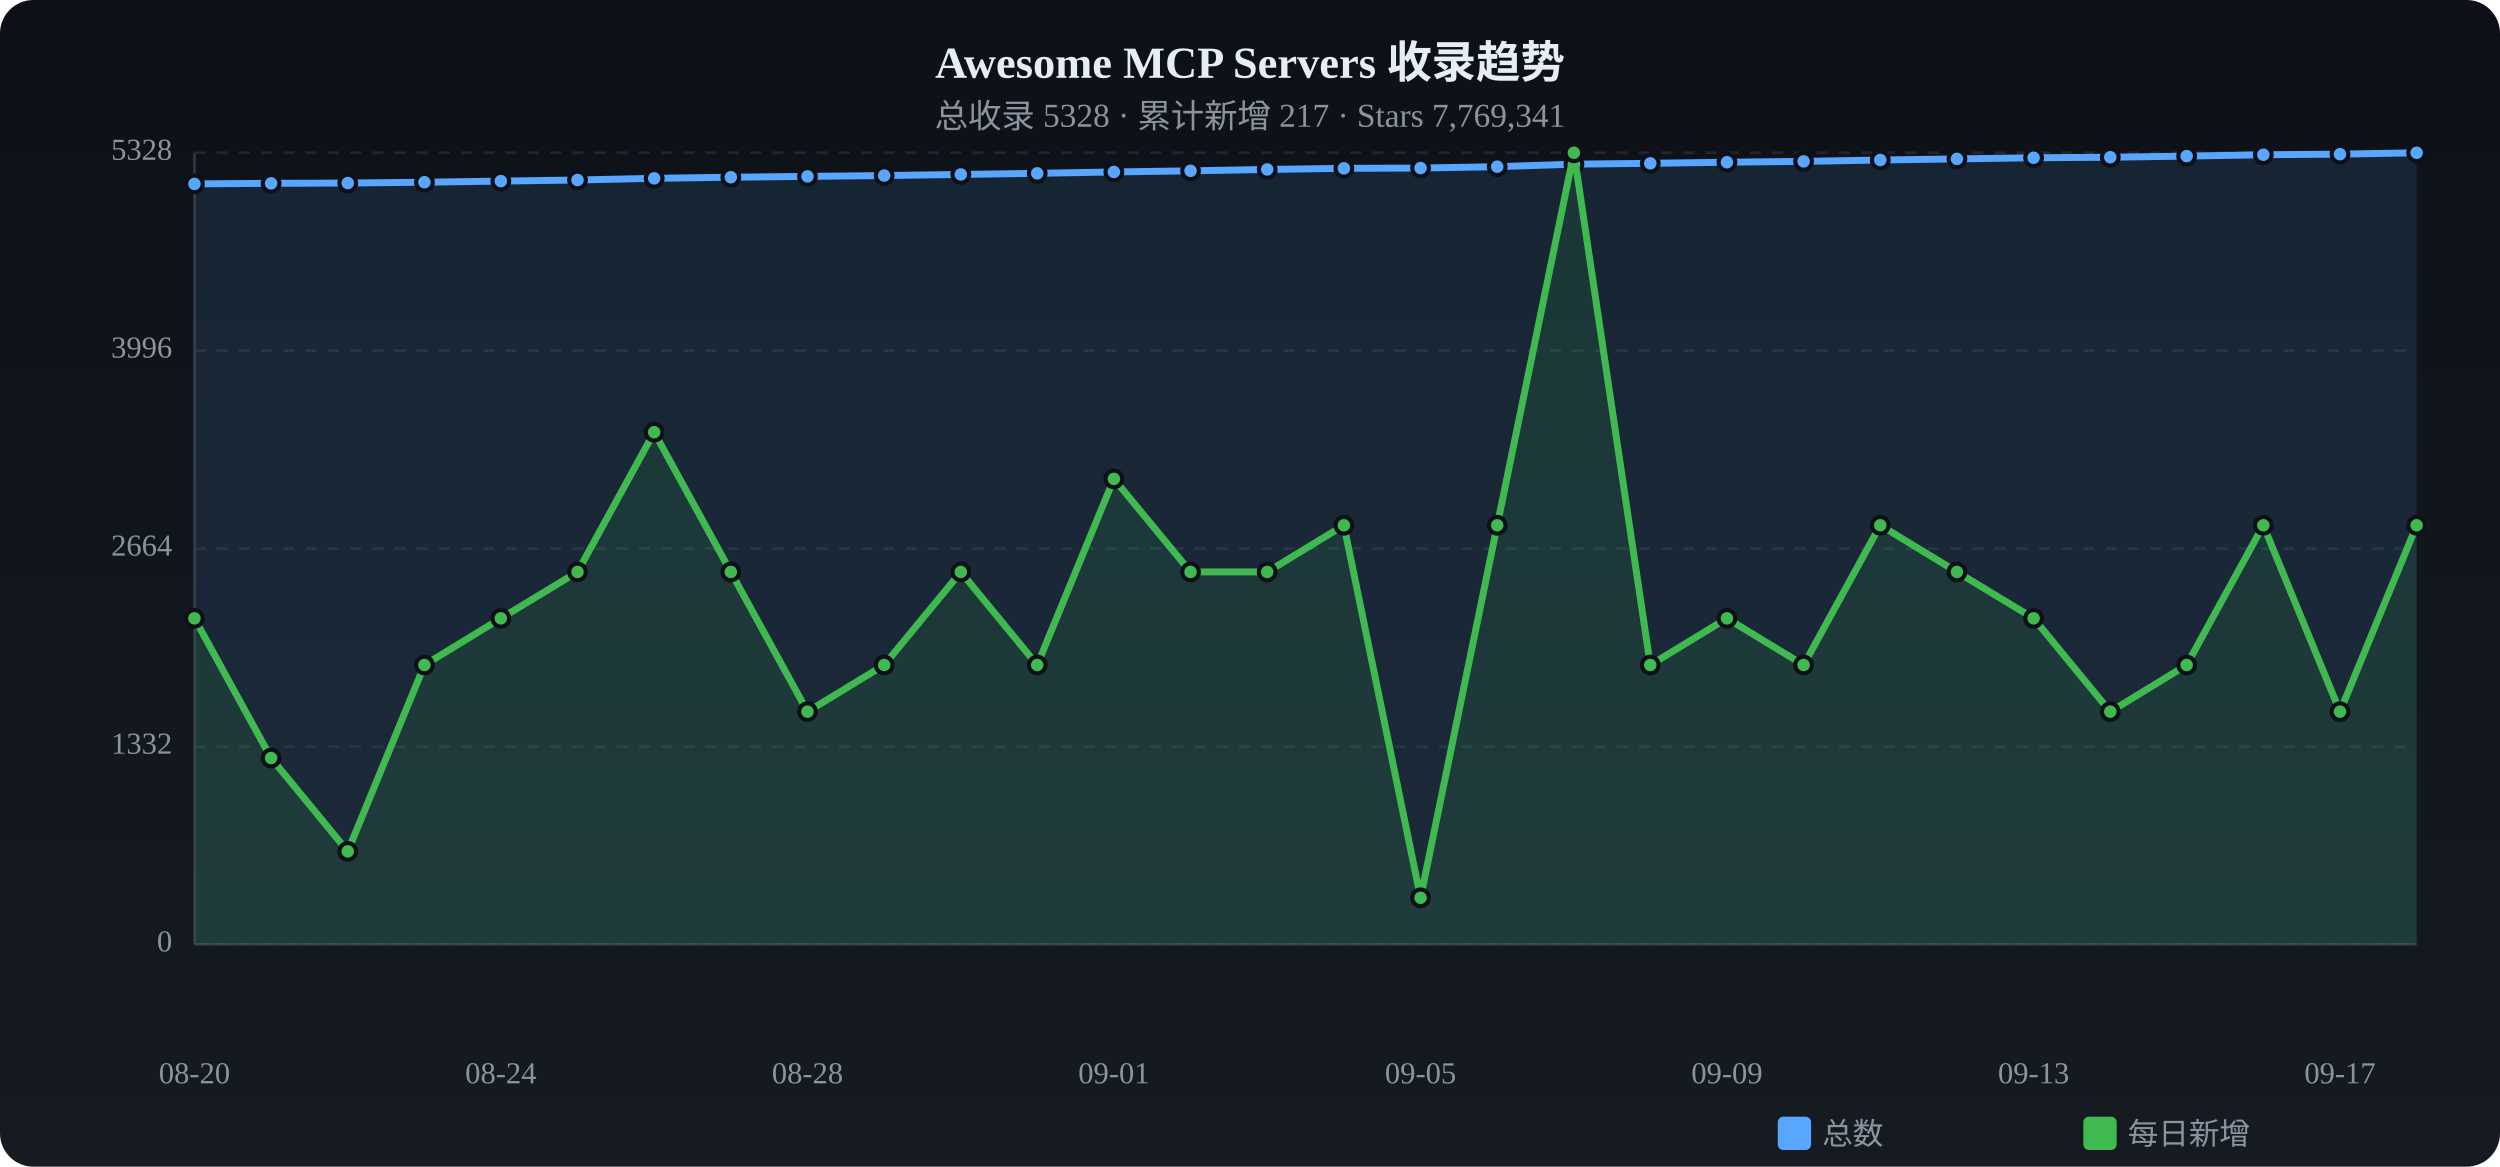
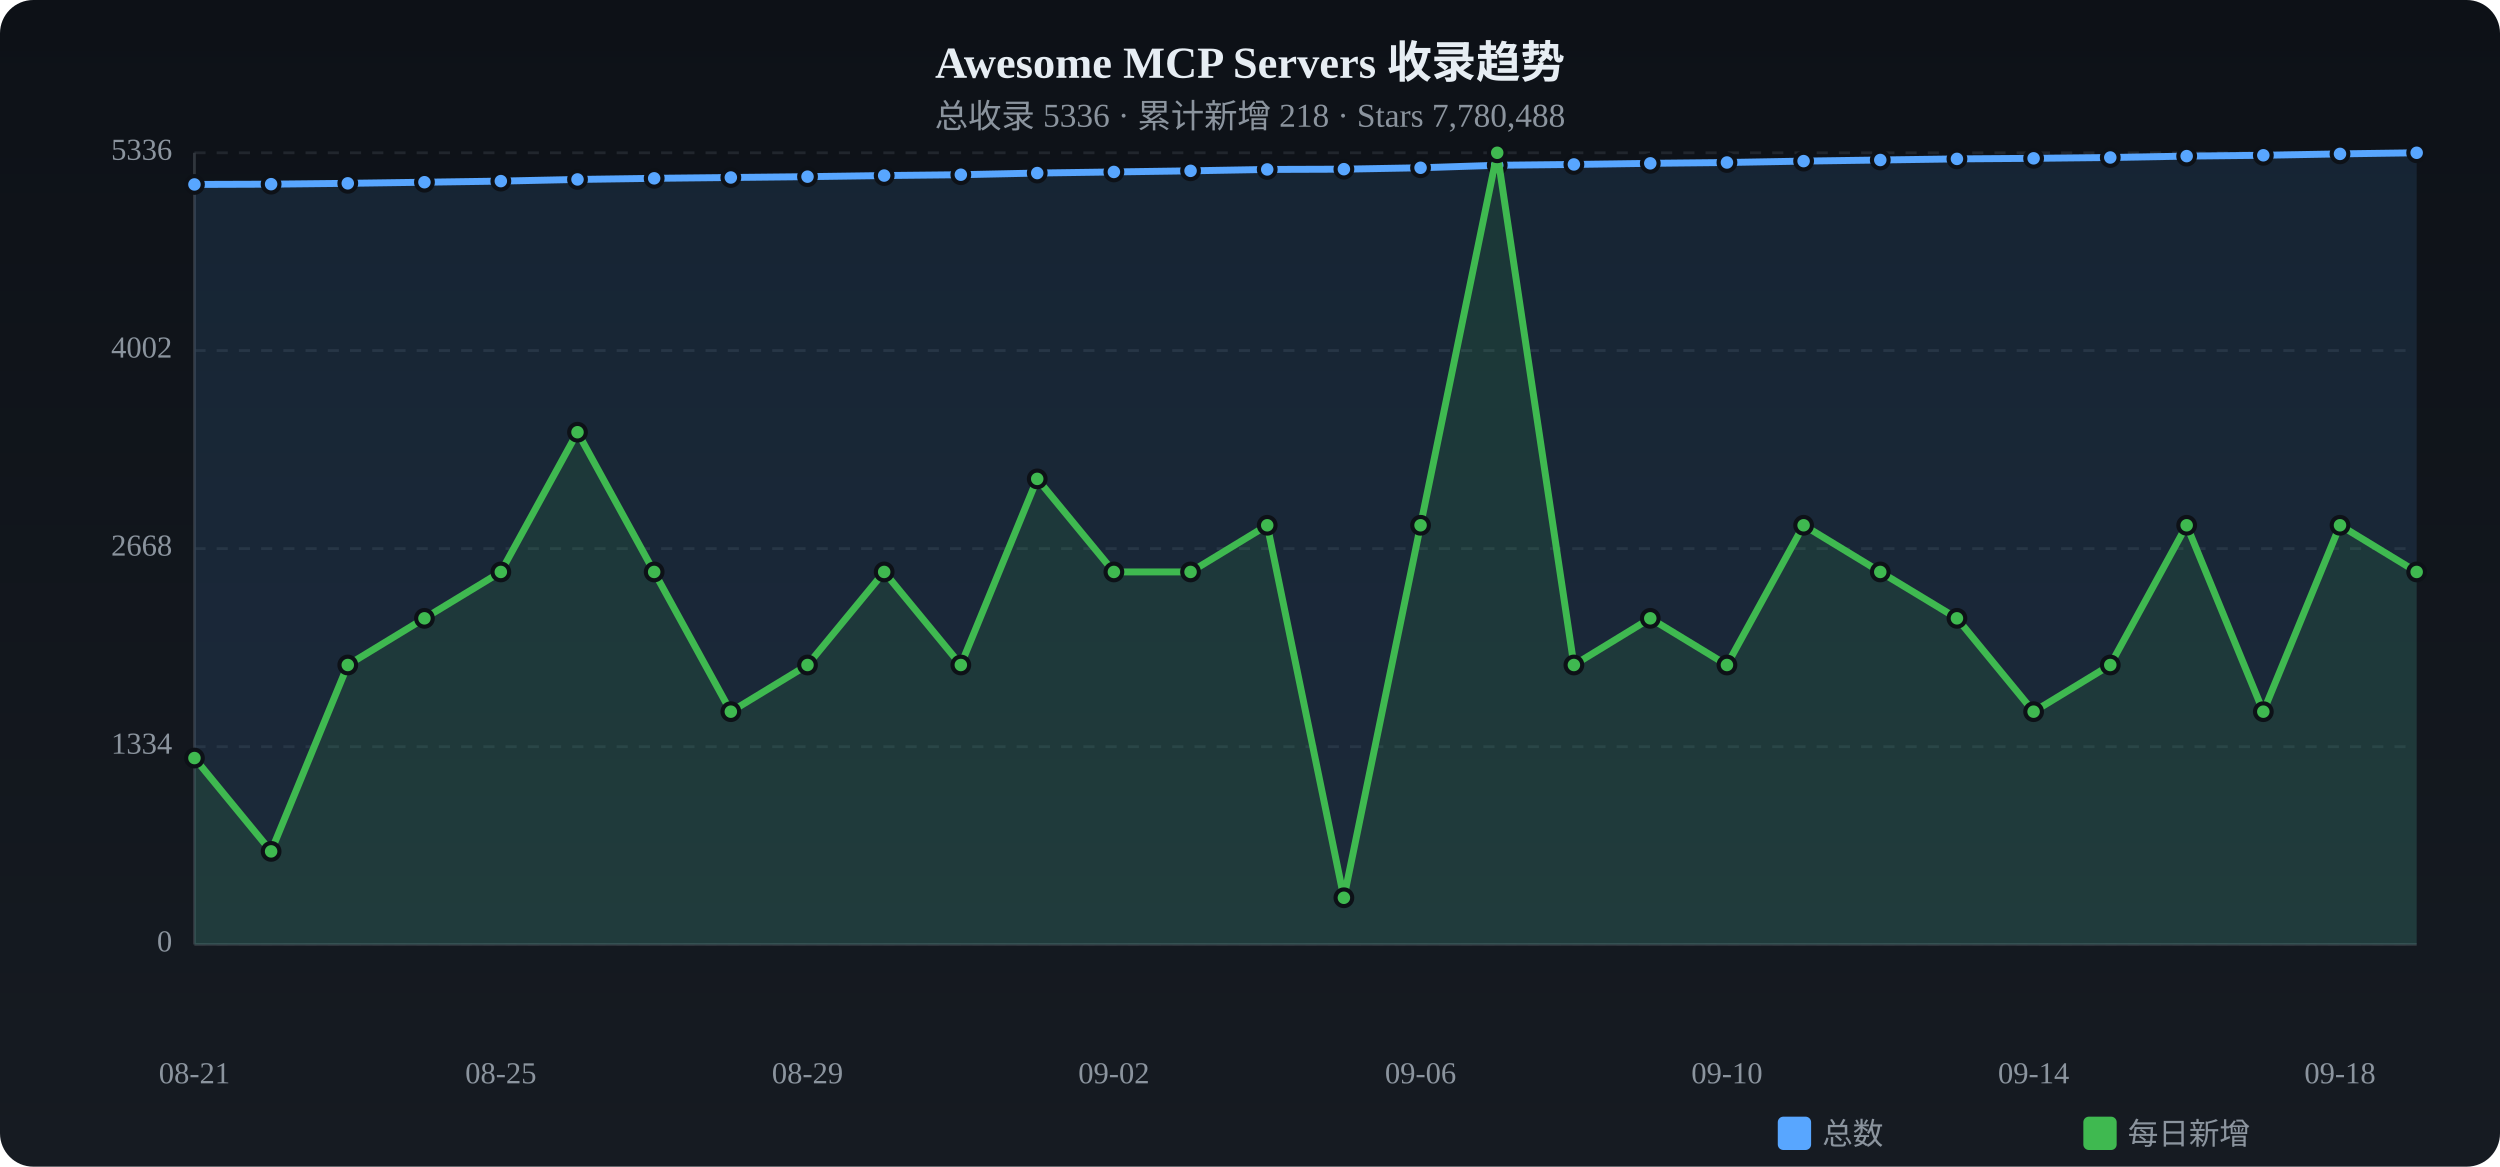
<svg xmlns="http://www.w3.org/2000/svg" viewBox="0 0 900 420" width="900" height="420">
  <defs>
    <linearGradient id="tbg" x1="0%" y1="0%" x2="0%" y2="100%">
      <stop offset="0%" stop-color="#0d1117" />
      <stop offset="100%" stop-color="#161b22" />
    </linearGradient>
  </defs>
  <rect width="900" height="420" rx="12" fill="url(#tbg)" />
  <text x="450.0" y="28" text-anchor="middle" fill="#e6edf3" font-size="16" font-weight="bold">Awesome MCP Servers 收录趋势</text>
-   <text x="450.0" y="46" text-anchor="middle" fill="#8b949e" font-size="12">总收录 5328 · 累计新增 217 · Stars 7,769,341</text>
+   <text x="450.0" y="46" text-anchor="middle" fill="#8b949e" font-size="12">总收录 5336 · 累计新增 218 · Stars 7,780,488</text>
  <text x="62" y="340.0" text-anchor="end" fill="#8b949e" font-size="11" dominant-baseline="middle">0</text>
  <line x1="70" y1="340.0" x2="870" y2="340.0" stroke="#21262d" stroke-dasharray="4 4" />
-   <text x="62" y="268.8" text-anchor="end" fill="#8b949e" font-size="11" dominant-baseline="middle">1332</text>
+   <text x="62" y="268.8" text-anchor="end" fill="#8b949e" font-size="11" dominant-baseline="middle">1334</text>
  <line x1="70" y1="268.8" x2="870" y2="268.8" stroke="#21262d" stroke-dasharray="4 4" />
-   <text x="62" y="197.5" text-anchor="end" fill="#8b949e" font-size="11" dominant-baseline="middle">2664</text>
+   <text x="62" y="197.5" text-anchor="end" fill="#8b949e" font-size="11" dominant-baseline="middle">2668</text>
  <line x1="70" y1="197.5" x2="870" y2="197.5" stroke="#21262d" stroke-dasharray="4 4" />
-   <text x="62" y="126.2" text-anchor="end" fill="#8b949e" font-size="11" dominant-baseline="middle">3996</text>
+   <text x="62" y="126.2" text-anchor="end" fill="#8b949e" font-size="11" dominant-baseline="middle">4002</text>
  <line x1="70" y1="126.2" x2="870" y2="126.2" stroke="#21262d" stroke-dasharray="4 4" />
-   <text x="62" y="55.0" text-anchor="end" fill="#8b949e" font-size="11" dominant-baseline="middle">5328</text>
+   <text x="62" y="55.0" text-anchor="end" fill="#8b949e" font-size="11" dominant-baseline="middle">5336</text>
  <line x1="70" y1="55.0" x2="870" y2="55.0" stroke="#21262d" stroke-dasharray="4 4" />
  <line x1="70" y1="55" x2="70" y2="340" stroke="#30363d" />
  <line x1="70" y1="340" x2="870" y2="340" stroke="#30363d" />
-   <path d="M70.0,66.2 L97.6,66.0 L125.2,65.9 L152.8,65.6 L180.3,65.2 L207.9,64.8 L235.5,64.2 L263.1,63.8 L290.7,63.5 L318.3,63.2 L345.9,62.8 L373.4,62.4 L401.0,61.9 L428.6,61.5 L456.2,61.0 L483.8,60.6 L511.4,60.5 L539.0,60.0 L566.6,59.1 L594.1,58.8 L621.7,58.4 L649.3,58.1 L676.9,57.6 L704.5,57.2 L732.1,56.8 L759.7,56.6 L787.2,56.2 L814.8,55.7 L842.4,55.5 L870.0,55.0 L870.0,340 L70.0,340 Z" fill="#58a6ff" opacity="0.12" />
-   <polyline points="70.0,66.2 97.6,66.0 125.2,65.9 152.8,65.6 180.3,65.2 207.9,64.8 235.5,64.2 263.1,63.8 290.7,63.5 318.3,63.2 345.9,62.8 373.4,62.4 401.0,61.9 428.6,61.5 456.2,61.0 483.8,60.6 511.4,60.5 539.0,60.0 566.6,59.1 594.1,58.8 621.7,58.4 649.3,58.1 676.9,57.6 704.5,57.2 732.1,56.8 759.7,56.6 787.2,56.2 814.8,55.7 842.4,55.5 870.0,55.0" fill="none" stroke="#58a6ff" stroke-width="2.5" stroke-linecap="round" stroke-linejoin="round" />
-   <circle cx="70.0" cy="66.2" r="3" fill="#58a6ff" stroke="#0d1117" stroke-width="1.5" />
-   <circle cx="97.6" cy="66.0" r="3" fill="#58a6ff" stroke="#0d1117" stroke-width="1.5" />
-   <circle cx="125.2" cy="65.9" r="3" fill="#58a6ff" stroke="#0d1117" stroke-width="1.5" />
+   <path d="M70.0,66.4 L97.6,66.3 L125.2,66.0 L152.8,65.6 L180.3,65.2 L207.9,64.6 L235.5,64.2 L263.1,63.9 L290.7,63.6 L318.3,63.2 L345.9,62.9 L373.4,62.3 L401.0,61.9 L428.6,61.5 L456.2,61.0 L483.8,60.9 L511.4,60.4 L539.0,59.5 L566.6,59.2 L594.1,58.8 L621.7,58.5 L649.3,58.0 L676.9,57.6 L704.5,57.2 L732.1,57.0 L759.7,56.7 L787.2,56.2 L814.8,55.9 L842.4,55.4 L870.0,55.0 L870.0,340 L70.0,340 Z" fill="#58a6ff" opacity="0.12" />
+   <polyline points="70.0,66.4 97.6,66.3 125.2,66.0 152.8,65.6 180.3,65.2 207.9,64.6 235.5,64.2 263.1,63.9 290.7,63.6 318.3,63.2 345.9,62.9 373.4,62.3 401.0,61.9 428.6,61.5 456.2,61.0 483.8,60.9 511.4,60.4 539.0,59.5 566.6,59.2 594.1,58.8 621.7,58.5 649.3,58.0 676.9,57.6 704.5,57.2 732.1,57.0 759.7,56.7 787.2,56.2 814.8,55.9 842.4,55.4 870.0,55.0" fill="none" stroke="#58a6ff" stroke-width="2.5" stroke-linecap="round" stroke-linejoin="round" />
+   <circle cx="70.0" cy="66.4" r="3" fill="#58a6ff" stroke="#0d1117" stroke-width="1.5" />
+   <circle cx="97.6" cy="66.3" r="3" fill="#58a6ff" stroke="#0d1117" stroke-width="1.5" />
+   <circle cx="125.2" cy="66.0" r="3" fill="#58a6ff" stroke="#0d1117" stroke-width="1.5" />
  <circle cx="152.8" cy="65.6" r="3" fill="#58a6ff" stroke="#0d1117" stroke-width="1.5" />
  <circle cx="180.3" cy="65.2" r="3" fill="#58a6ff" stroke="#0d1117" stroke-width="1.5" />
-   <circle cx="207.9" cy="64.8" r="3" fill="#58a6ff" stroke="#0d1117" stroke-width="1.5" />
+   <circle cx="207.9" cy="64.6" r="3" fill="#58a6ff" stroke="#0d1117" stroke-width="1.5" />
  <circle cx="235.5" cy="64.2" r="3" fill="#58a6ff" stroke="#0d1117" stroke-width="1.5" />
-   <circle cx="263.1" cy="63.8" r="3" fill="#58a6ff" stroke="#0d1117" stroke-width="1.5" />
-   <circle cx="290.7" cy="63.5" r="3" fill="#58a6ff" stroke="#0d1117" stroke-width="1.5" />
+   <circle cx="263.1" cy="63.9" r="3" fill="#58a6ff" stroke="#0d1117" stroke-width="1.5" />
+   <circle cx="290.7" cy="63.6" r="3" fill="#58a6ff" stroke="#0d1117" stroke-width="1.5" />
  <circle cx="318.3" cy="63.2" r="3" fill="#58a6ff" stroke="#0d1117" stroke-width="1.5" />
-   <circle cx="345.9" cy="62.8" r="3" fill="#58a6ff" stroke="#0d1117" stroke-width="1.5" />
-   <circle cx="373.4" cy="62.4" r="3" fill="#58a6ff" stroke="#0d1117" stroke-width="1.5" />
+   <circle cx="345.9" cy="62.9" r="3" fill="#58a6ff" stroke="#0d1117" stroke-width="1.5" />
+   <circle cx="373.4" cy="62.3" r="3" fill="#58a6ff" stroke="#0d1117" stroke-width="1.5" />
  <circle cx="401.0" cy="61.9" r="3" fill="#58a6ff" stroke="#0d1117" stroke-width="1.5" />
  <circle cx="428.6" cy="61.5" r="3" fill="#58a6ff" stroke="#0d1117" stroke-width="1.5" />
  <circle cx="456.2" cy="61.0" r="3" fill="#58a6ff" stroke="#0d1117" stroke-width="1.5" />
-   <circle cx="483.8" cy="60.6" r="3" fill="#58a6ff" stroke="#0d1117" stroke-width="1.5" />
-   <circle cx="511.4" cy="60.5" r="3" fill="#58a6ff" stroke="#0d1117" stroke-width="1.5" />
-   <circle cx="539.0" cy="60.0" r="3" fill="#58a6ff" stroke="#0d1117" stroke-width="1.5" />
-   <circle cx="566.6" cy="59.1" r="3" fill="#58a6ff" stroke="#0d1117" stroke-width="1.5" />
+   <circle cx="483.8" cy="60.9" r="3" fill="#58a6ff" stroke="#0d1117" stroke-width="1.5" />
+   <circle cx="511.4" cy="60.4" r="3" fill="#58a6ff" stroke="#0d1117" stroke-width="1.5" />
+   <circle cx="539.0" cy="59.5" r="3" fill="#58a6ff" stroke="#0d1117" stroke-width="1.5" />
+   <circle cx="566.6" cy="59.2" r="3" fill="#58a6ff" stroke="#0d1117" stroke-width="1.5" />
  <circle cx="594.1" cy="58.8" r="3" fill="#58a6ff" stroke="#0d1117" stroke-width="1.5" />
-   <circle cx="621.7" cy="58.4" r="3" fill="#58a6ff" stroke="#0d1117" stroke-width="1.5" />
-   <circle cx="649.3" cy="58.1" r="3" fill="#58a6ff" stroke="#0d1117" stroke-width="1.5" />
+   <circle cx="621.7" cy="58.5" r="3" fill="#58a6ff" stroke="#0d1117" stroke-width="1.5" />
+   <circle cx="649.3" cy="58.0" r="3" fill="#58a6ff" stroke="#0d1117" stroke-width="1.5" />
  <circle cx="676.9" cy="57.6" r="3" fill="#58a6ff" stroke="#0d1117" stroke-width="1.5" />
  <circle cx="704.5" cy="57.2" r="3" fill="#58a6ff" stroke="#0d1117" stroke-width="1.5" />
-   <circle cx="732.1" cy="56.8" r="3" fill="#58a6ff" stroke="#0d1117" stroke-width="1.5" />
-   <circle cx="759.7" cy="56.6" r="3" fill="#58a6ff" stroke="#0d1117" stroke-width="1.5" />
+   <circle cx="732.1" cy="57.0" r="3" fill="#58a6ff" stroke="#0d1117" stroke-width="1.5" />
+   <circle cx="759.7" cy="56.7" r="3" fill="#58a6ff" stroke="#0d1117" stroke-width="1.5" />
  <circle cx="787.2" cy="56.2" r="3" fill="#58a6ff" stroke="#0d1117" stroke-width="1.5" />
-   <circle cx="814.8" cy="55.7" r="3" fill="#58a6ff" stroke="#0d1117" stroke-width="1.5" />
-   <circle cx="842.4" cy="55.5" r="3" fill="#58a6ff" stroke="#0d1117" stroke-width="1.5" />
+   <circle cx="814.8" cy="55.9" r="3" fill="#58a6ff" stroke="#0d1117" stroke-width="1.5" />
+   <circle cx="842.4" cy="55.4" r="3" fill="#58a6ff" stroke="#0d1117" stroke-width="1.5" />
  <circle cx="870.0" cy="55.0" r="3" fill="#58a6ff" stroke="#0d1117" stroke-width="1.5" />
-   <path d="M70.0,222.6 L97.6,272.9 L125.2,306.5 L152.8,239.4 L180.3,222.6 L207.9,205.9 L235.5,155.6 L263.1,205.9 L290.7,256.2 L318.3,239.4 L345.9,205.9 L373.4,239.4 L401.0,172.4 L428.6,205.9 L456.2,205.9 L483.8,189.1 L511.4,323.2 L539.0,189.1 L566.6,55.0 L594.1,239.4 L621.7,222.6 L649.3,239.4 L676.9,189.1 L704.5,205.9 L732.1,222.6 L759.7,256.2 L787.2,239.4 L814.8,189.1 L842.4,256.2 L870.0,189.1 L870.0,340 L70.0,340 Z" fill="#3fb950" opacity="0.12" />
-   <polyline points="70.0,222.6 97.6,272.9 125.2,306.5 152.8,239.4 180.3,222.6 207.9,205.9 235.5,155.6 263.1,205.9 290.7,256.2 318.3,239.4 345.9,205.9 373.4,239.4 401.0,172.4 428.6,205.9 456.2,205.9 483.8,189.1 511.4,323.2 539.0,189.1 566.6,55.0 594.1,239.4 621.7,222.6 649.3,239.4 676.9,189.1 704.5,205.9 732.1,222.6 759.7,256.2 787.2,239.4 814.8,189.1 842.4,256.2 870.0,189.1" fill="none" stroke="#3fb950" stroke-width="2.5" stroke-linecap="round" stroke-linejoin="round" />
-   <circle cx="70.0" cy="222.6" r="3" fill="#3fb950" stroke="#0d1117" stroke-width="1.5" />
-   <circle cx="97.6" cy="272.9" r="3" fill="#3fb950" stroke="#0d1117" stroke-width="1.5" />
-   <circle cx="125.2" cy="306.5" r="3" fill="#3fb950" stroke="#0d1117" stroke-width="1.5" />
-   <circle cx="152.8" cy="239.4" r="3" fill="#3fb950" stroke="#0d1117" stroke-width="1.5" />
-   <circle cx="180.3" cy="222.6" r="3" fill="#3fb950" stroke="#0d1117" stroke-width="1.5" />
-   <circle cx="207.9" cy="205.9" r="3" fill="#3fb950" stroke="#0d1117" stroke-width="1.5" />
-   <circle cx="235.5" cy="155.6" r="3" fill="#3fb950" stroke="#0d1117" stroke-width="1.5" />
-   <circle cx="263.1" cy="205.9" r="3" fill="#3fb950" stroke="#0d1117" stroke-width="1.5" />
-   <circle cx="290.7" cy="256.2" r="3" fill="#3fb950" stroke="#0d1117" stroke-width="1.5" />
-   <circle cx="318.3" cy="239.4" r="3" fill="#3fb950" stroke="#0d1117" stroke-width="1.5" />
-   <circle cx="345.9" cy="205.9" r="3" fill="#3fb950" stroke="#0d1117" stroke-width="1.5" />
-   <circle cx="373.4" cy="239.4" r="3" fill="#3fb950" stroke="#0d1117" stroke-width="1.5" />
-   <circle cx="401.0" cy="172.4" r="3" fill="#3fb950" stroke="#0d1117" stroke-width="1.5" />
+   <path d="M70.0,272.9 L97.6,306.5 L125.2,239.4 L152.8,222.6 L180.3,205.9 L207.9,155.6 L235.5,205.9 L263.1,256.2 L290.7,239.4 L318.3,205.9 L345.9,239.4 L373.4,172.4 L401.0,205.9 L428.6,205.9 L456.2,189.1 L483.8,323.2 L511.4,189.1 L539.0,55.0 L566.6,239.4 L594.1,222.6 L621.7,239.4 L649.3,189.1 L676.9,205.9 L704.5,222.6 L732.1,256.2 L759.7,239.4 L787.2,189.1 L814.8,256.2 L842.4,189.1 L870.0,205.9 L870.0,340 L70.0,340 Z" fill="#3fb950" opacity="0.12" />
+   <polyline points="70.0,272.9 97.6,306.5 125.2,239.4 152.8,222.6 180.3,205.9 207.9,155.6 235.5,205.9 263.1,256.2 290.7,239.4 318.3,205.9 345.9,239.4 373.4,172.4 401.0,205.9 428.6,205.9 456.2,189.1 483.8,323.2 511.4,189.1 539.0,55.0 566.6,239.4 594.1,222.6 621.7,239.4 649.3,189.1 676.9,205.9 704.5,222.6 732.1,256.2 759.7,239.4 787.2,189.1 814.8,256.2 842.4,189.1 870.0,205.9" fill="none" stroke="#3fb950" stroke-width="2.5" stroke-linecap="round" stroke-linejoin="round" />
+   <circle cx="70.0" cy="272.9" r="3" fill="#3fb950" stroke="#0d1117" stroke-width="1.5" />
+   <circle cx="97.6" cy="306.5" r="3" fill="#3fb950" stroke="#0d1117" stroke-width="1.5" />
+   <circle cx="125.2" cy="239.4" r="3" fill="#3fb950" stroke="#0d1117" stroke-width="1.5" />
+   <circle cx="152.8" cy="222.6" r="3" fill="#3fb950" stroke="#0d1117" stroke-width="1.5" />
+   <circle cx="180.3" cy="205.9" r="3" fill="#3fb950" stroke="#0d1117" stroke-width="1.5" />
+   <circle cx="207.9" cy="155.6" r="3" fill="#3fb950" stroke="#0d1117" stroke-width="1.5" />
+   <circle cx="235.5" cy="205.9" r="3" fill="#3fb950" stroke="#0d1117" stroke-width="1.5" />
+   <circle cx="263.1" cy="256.2" r="3" fill="#3fb950" stroke="#0d1117" stroke-width="1.5" />
+   <circle cx="290.7" cy="239.4" r="3" fill="#3fb950" stroke="#0d1117" stroke-width="1.5" />
+   <circle cx="318.3" cy="205.9" r="3" fill="#3fb950" stroke="#0d1117" stroke-width="1.5" />
+   <circle cx="345.9" cy="239.4" r="3" fill="#3fb950" stroke="#0d1117" stroke-width="1.5" />
+   <circle cx="373.4" cy="172.4" r="3" fill="#3fb950" stroke="#0d1117" stroke-width="1.5" />
+   <circle cx="401.0" cy="205.9" r="3" fill="#3fb950" stroke="#0d1117" stroke-width="1.5" />
  <circle cx="428.6" cy="205.9" r="3" fill="#3fb950" stroke="#0d1117" stroke-width="1.5" />
-   <circle cx="456.2" cy="205.9" r="3" fill="#3fb950" stroke="#0d1117" stroke-width="1.5" />
-   <circle cx="483.8" cy="189.1" r="3" fill="#3fb950" stroke="#0d1117" stroke-width="1.5" />
-   <circle cx="511.4" cy="323.2" r="3" fill="#3fb950" stroke="#0d1117" stroke-width="1.5" />
-   <circle cx="539.0" cy="189.1" r="3" fill="#3fb950" stroke="#0d1117" stroke-width="1.5" />
-   <circle cx="566.6" cy="55.0" r="3" fill="#3fb950" stroke="#0d1117" stroke-width="1.5" />
-   <circle cx="594.1" cy="239.4" r="3" fill="#3fb950" stroke="#0d1117" stroke-width="1.5" />
-   <circle cx="621.7" cy="222.6" r="3" fill="#3fb950" stroke="#0d1117" stroke-width="1.5" />
-   <circle cx="649.3" cy="239.4" r="3" fill="#3fb950" stroke="#0d1117" stroke-width="1.5" />
-   <circle cx="676.9" cy="189.1" r="3" fill="#3fb950" stroke="#0d1117" stroke-width="1.5" />
-   <circle cx="704.5" cy="205.9" r="3" fill="#3fb950" stroke="#0d1117" stroke-width="1.5" />
-   <circle cx="732.1" cy="222.6" r="3" fill="#3fb950" stroke="#0d1117" stroke-width="1.5" />
-   <circle cx="759.7" cy="256.2" r="3" fill="#3fb950" stroke="#0d1117" stroke-width="1.5" />
-   <circle cx="787.2" cy="239.4" r="3" fill="#3fb950" stroke="#0d1117" stroke-width="1.5" />
-   <circle cx="814.8" cy="189.1" r="3" fill="#3fb950" stroke="#0d1117" stroke-width="1.5" />
-   <circle cx="842.4" cy="256.2" r="3" fill="#3fb950" stroke="#0d1117" stroke-width="1.5" />
-   <circle cx="870.0" cy="189.1" r="3" fill="#3fb950" stroke="#0d1117" stroke-width="1.5" />
-   <text x="70.0" y="390" text-anchor="middle" fill="#8b949e" font-size="11">08-20</text>
-   <text x="180.3" y="390" text-anchor="middle" fill="#8b949e" font-size="11">08-24</text>
-   <text x="290.7" y="390" text-anchor="middle" fill="#8b949e" font-size="11">08-28</text>
-   <text x="401.0" y="390" text-anchor="middle" fill="#8b949e" font-size="11">09-01</text>
-   <text x="511.4" y="390" text-anchor="middle" fill="#8b949e" font-size="11">09-05</text>
-   <text x="621.7" y="390" text-anchor="middle" fill="#8b949e" font-size="11">09-09</text>
-   <text x="732.1" y="390" text-anchor="middle" fill="#8b949e" font-size="11">09-13</text>
-   <text x="842.4" y="390" text-anchor="middle" fill="#8b949e" font-size="11">09-17</text>
+   <circle cx="456.2" cy="189.1" r="3" fill="#3fb950" stroke="#0d1117" stroke-width="1.5" />
+   <circle cx="483.8" cy="323.2" r="3" fill="#3fb950" stroke="#0d1117" stroke-width="1.5" />
+   <circle cx="511.4" cy="189.1" r="3" fill="#3fb950" stroke="#0d1117" stroke-width="1.5" />
+   <circle cx="539.0" cy="55.0" r="3" fill="#3fb950" stroke="#0d1117" stroke-width="1.5" />
+   <circle cx="566.6" cy="239.4" r="3" fill="#3fb950" stroke="#0d1117" stroke-width="1.5" />
+   <circle cx="594.1" cy="222.6" r="3" fill="#3fb950" stroke="#0d1117" stroke-width="1.5" />
+   <circle cx="621.7" cy="239.4" r="3" fill="#3fb950" stroke="#0d1117" stroke-width="1.5" />
+   <circle cx="649.3" cy="189.1" r="3" fill="#3fb950" stroke="#0d1117" stroke-width="1.5" />
+   <circle cx="676.9" cy="205.9" r="3" fill="#3fb950" stroke="#0d1117" stroke-width="1.5" />
+   <circle cx="704.5" cy="222.6" r="3" fill="#3fb950" stroke="#0d1117" stroke-width="1.5" />
+   <circle cx="732.1" cy="256.2" r="3" fill="#3fb950" stroke="#0d1117" stroke-width="1.5" />
+   <circle cx="759.7" cy="239.4" r="3" fill="#3fb950" stroke="#0d1117" stroke-width="1.5" />
+   <circle cx="787.2" cy="189.1" r="3" fill="#3fb950" stroke="#0d1117" stroke-width="1.5" />
+   <circle cx="814.8" cy="256.2" r="3" fill="#3fb950" stroke="#0d1117" stroke-width="1.5" />
+   <circle cx="842.4" cy="189.1" r="3" fill="#3fb950" stroke="#0d1117" stroke-width="1.5" />
+   <circle cx="870.0" cy="205.9" r="3" fill="#3fb950" stroke="#0d1117" stroke-width="1.5" />
+   <text x="70.0" y="390" text-anchor="middle" fill="#8b949e" font-size="11">08-21</text>
+   <text x="180.3" y="390" text-anchor="middle" fill="#8b949e" font-size="11">08-25</text>
+   <text x="290.7" y="390" text-anchor="middle" fill="#8b949e" font-size="11">08-29</text>
+   <text x="401.0" y="390" text-anchor="middle" fill="#8b949e" font-size="11">09-02</text>
+   <text x="511.4" y="390" text-anchor="middle" fill="#8b949e" font-size="11">09-06</text>
+   <text x="621.7" y="390" text-anchor="middle" fill="#8b949e" font-size="11">09-10</text>
+   <text x="732.1" y="390" text-anchor="middle" fill="#8b949e" font-size="11">09-14</text>
+   <text x="842.4" y="390" text-anchor="middle" fill="#8b949e" font-size="11">09-18</text>
  <rect x="640" y="402" width="12" height="12" rx="2" fill="#58a6ff" />
  <text x="656" y="412" fill="#8b949e" font-size="11">总数</text>
  <rect x="750" y="402" width="12" height="12" rx="2" fill="#3fb950" />
  <text x="766" y="412" fill="#8b949e" font-size="11">每日新增</text>
</svg>
